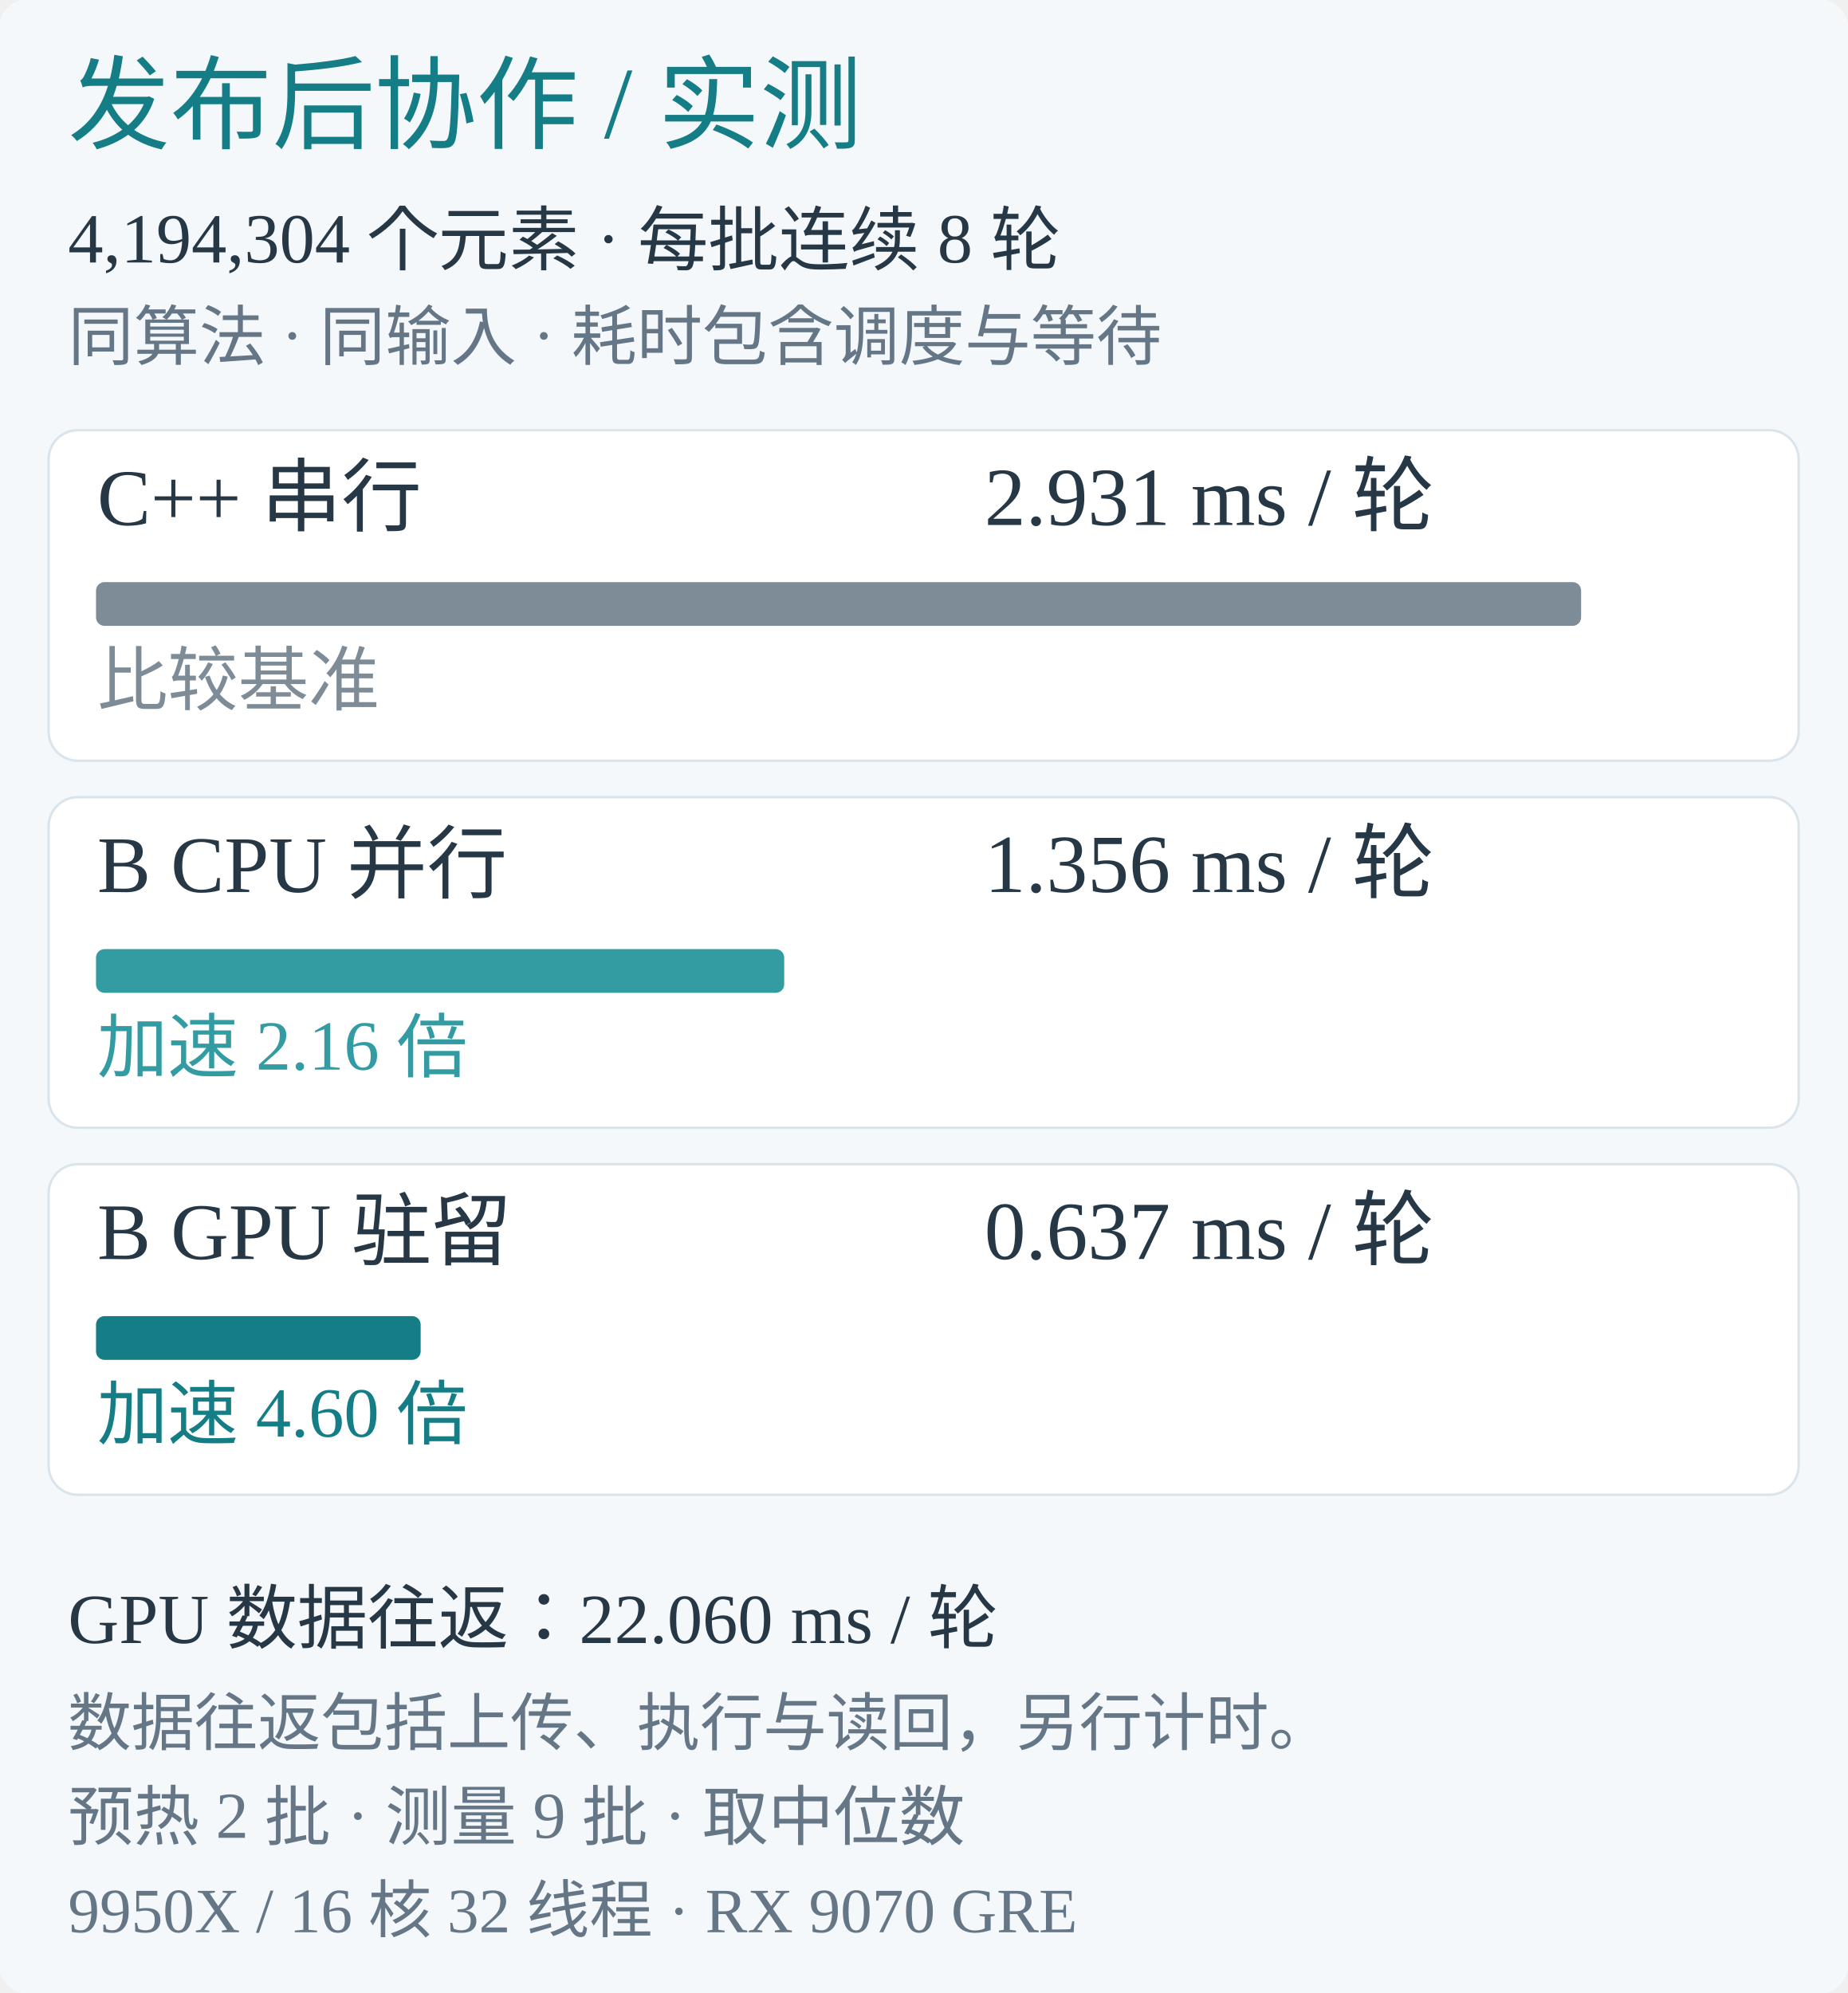
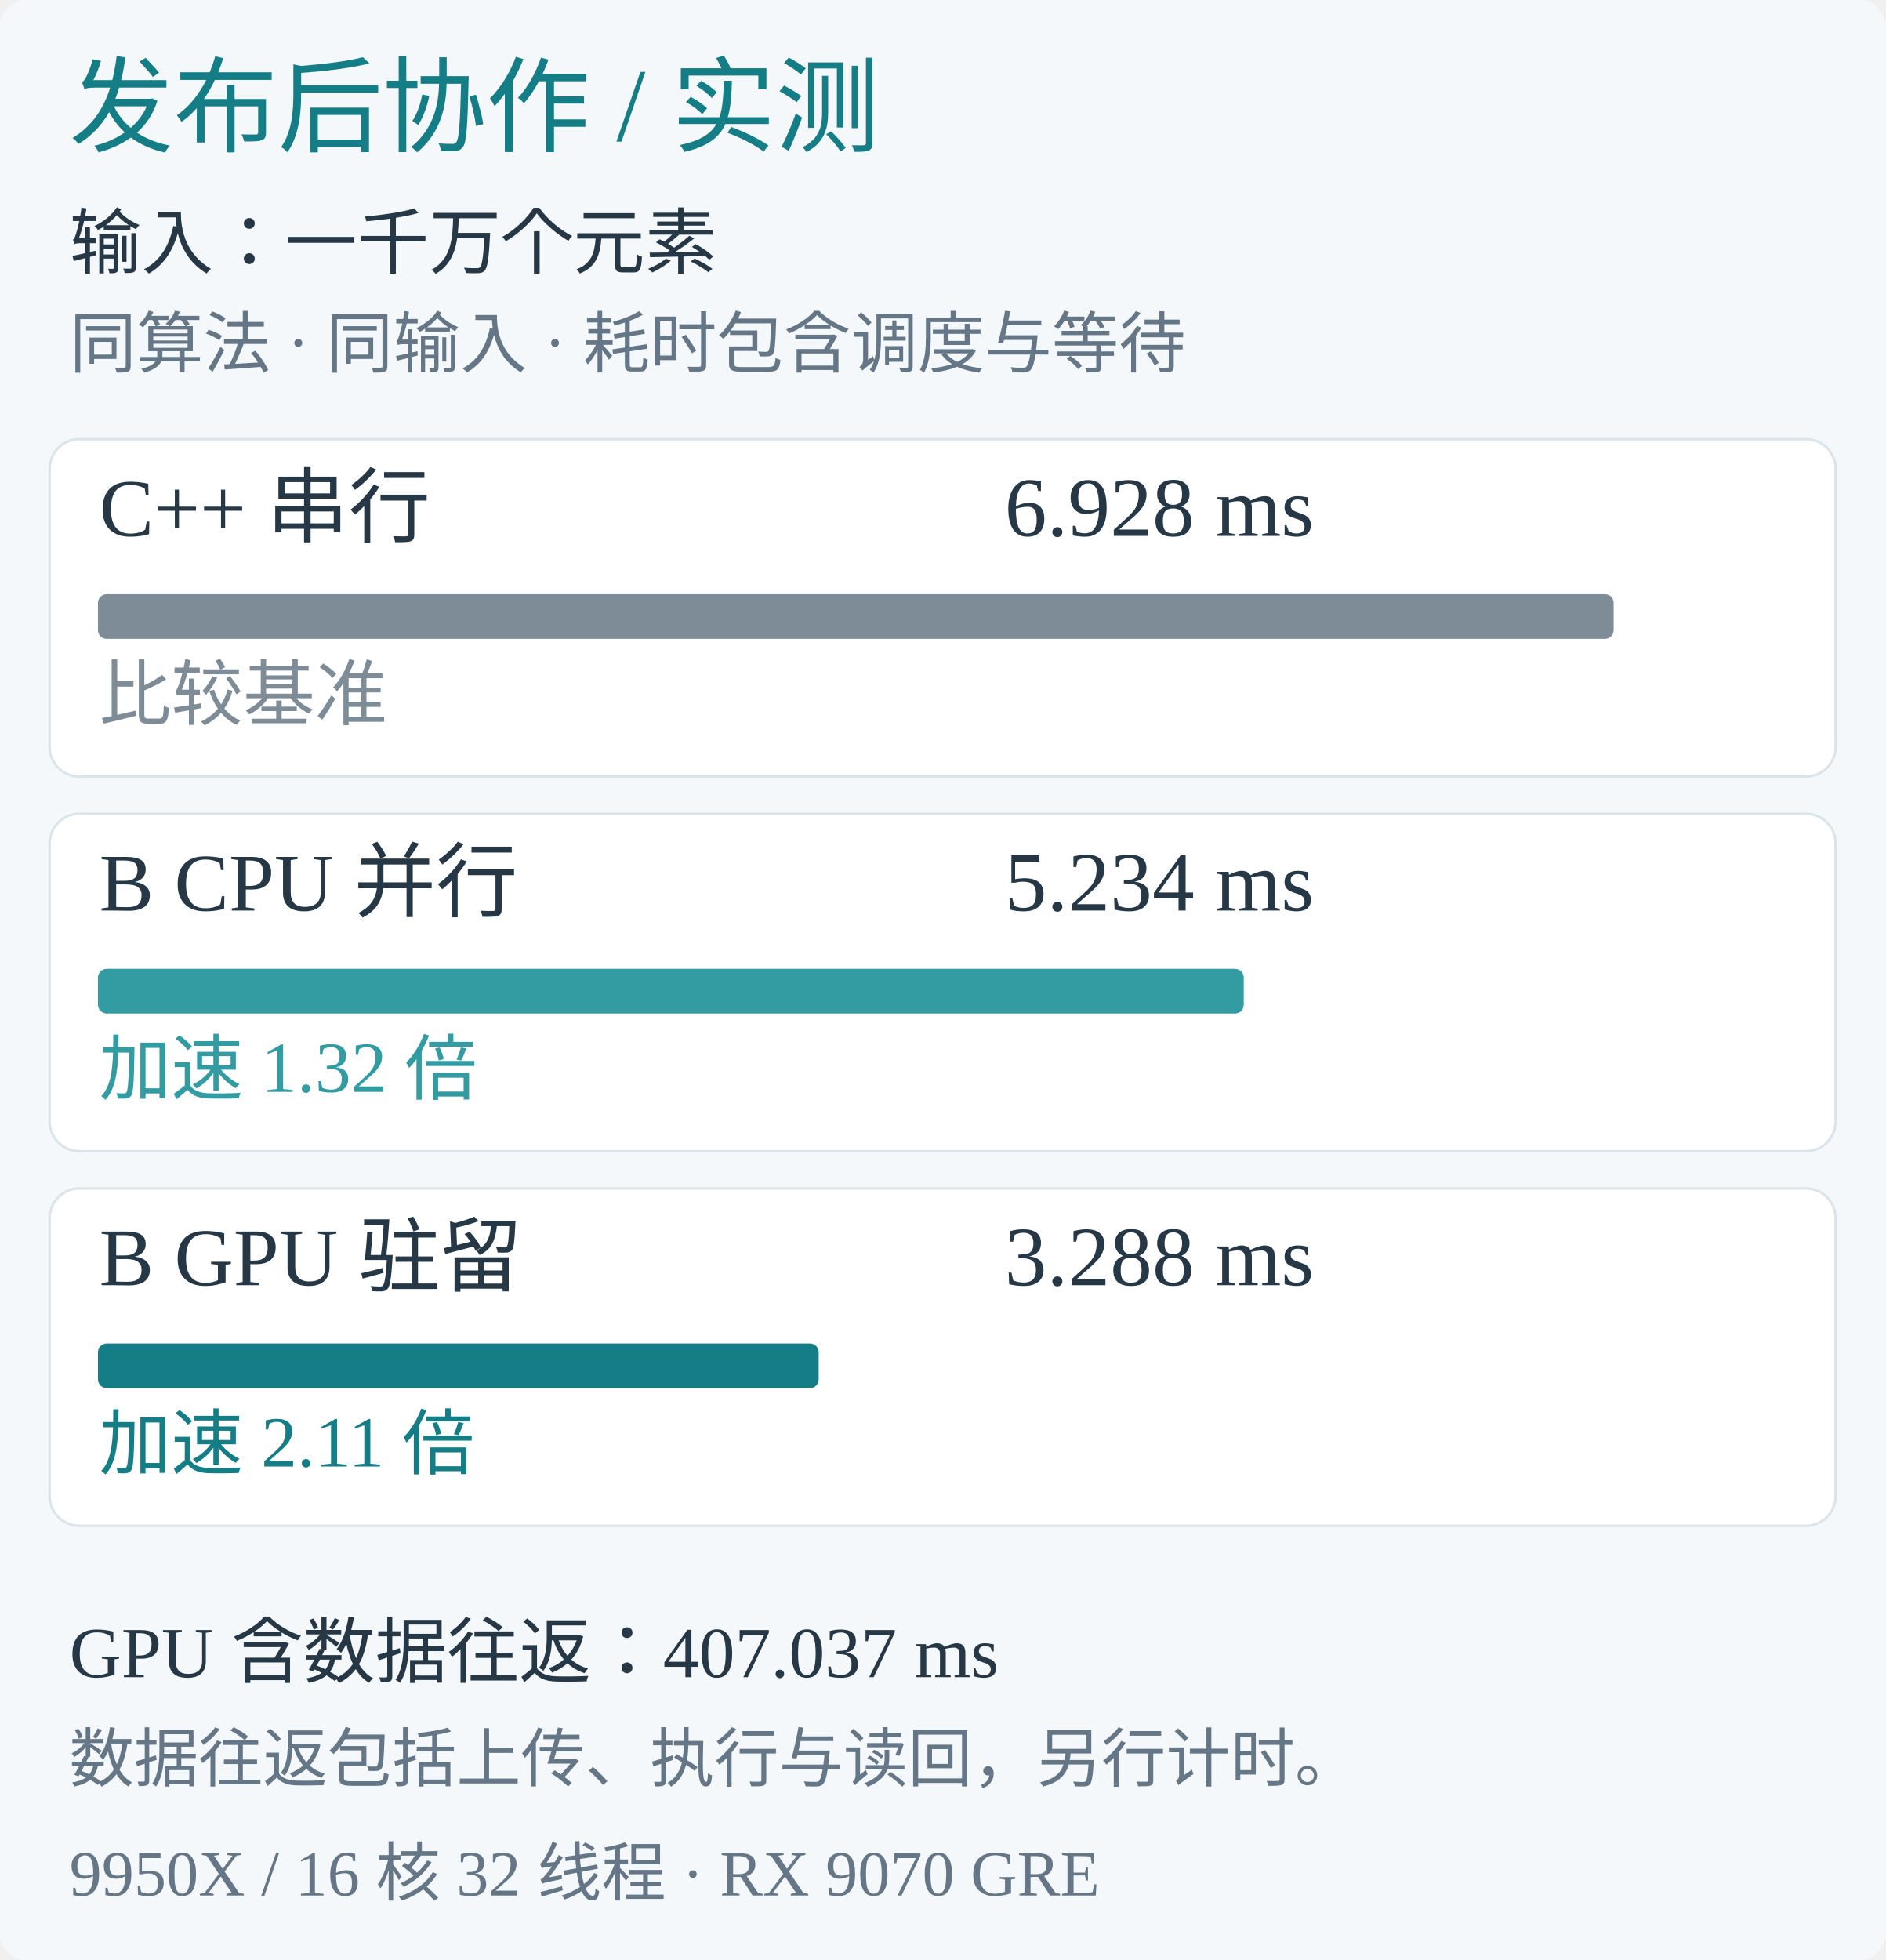
- <svg xmlns="http://www.w3.org/2000/svg" width="760" height="820">
-   <rect x="0" y="0" width="760" height="820" rx="12" fill="#f5f8fa" stroke="#f5f8fa" />
+ <svg xmlns="http://www.w3.org/2000/svg" width="760" height="790">
+   <rect x="0" y="0" width="760" height="790" rx="12" fill="#f5f8fa" stroke="#f5f8fa" />
  <text x="28" y="58" font-size="42" fill="#147d86">发布后协作 / 实测</text>
-   <text x="28" y="108" font-size="29" fill="#263746">4,194,304 个元素 · 每批连续 8 轮</text>
+   <text x="28" y="108" font-size="29" fill="#263746">输入：一千万个元素</text>
  <text x="28" y="148" font-size="27" fill="#657787">同算法 · 同输入 · 耗时包含调度与等待</text>
  <rect x="20" y="177" width="720" height="136" rx="12" fill="#ffffff" stroke="#d9e4eb" />
  <text x="40" y="216" font-size="33" fill="#263746">C++ 串行</text>
-   <text x="405" y="216" font-size="34" fill="#263746">2.931 ms / 轮</text>
+   <text x="405" y="216" font-size="34" fill="#263746">6.928 ms</text>
  <rect x="40" y="240" width="610.0" height="17" rx="3" fill="#7e8c97" stroke="#7e8c97" />
  <text x="40" y="290" font-size="29" fill="#7e8c97">比较基准</text>
  <rect x="20" y="328" width="720" height="136" rx="12" fill="#ffffff" stroke="#d9e4eb" />
  <text x="40" y="367" font-size="33" fill="#263746">B CPU 并行</text>
-   <text x="405" y="367" font-size="34" fill="#263746">1.356 ms / 轮</text>
-   <rect x="40" y="391" width="282.139" height="17" rx="3" fill="#339ba2" stroke="#339ba2" />
-   <text x="40" y="441" font-size="29" fill="#339ba2">加速 2.16 倍</text>
+   <text x="405" y="367" font-size="34" fill="#263746">5.234 ms</text>
+   <rect x="40" y="391" width="460.888" height="17" rx="3" fill="#339ba2" stroke="#339ba2" />
+   <text x="40" y="441" font-size="29" fill="#339ba2">加速 1.32 倍</text>
  <rect x="20" y="479" width="720" height="136" rx="12" fill="#ffffff" stroke="#d9e4eb" />
  <text x="40" y="518" font-size="33" fill="#263746">B GPU 驻留</text>
-   <text x="405" y="518" font-size="34" fill="#263746">0.637 ms / 轮</text>
-   <rect x="40" y="542" width="132.568" height="17" rx="3" fill="#147d86" stroke="#147d86" />
-   <text x="40" y="592" font-size="29" fill="#147d86">加速 4.60 倍</text>
-   <text x="28" y="676" font-size="29" fill="#263746">GPU 数据往返：22.060 ms / 轮</text>
+   <text x="405" y="518" font-size="34" fill="#263746">3.288 ms</text>
+   <rect x="40" y="542" width="289.534" height="17" rx="3" fill="#147d86" stroke="#147d86" />
+   <text x="40" y="592" font-size="29" fill="#147d86">加速 2.11 倍</text>
+   <text x="28" y="676" font-size="29" fill="#263746">GPU 含数据往返：407.037 ms</text>
  <text x="28" y="718" font-size="26" fill="#657787">数据往返包括上传、执行与读回，另行计时。</text>
-   <text x="28" y="757" font-size="27" fill="#657787">预热 2 批 · 测量 9 批 · 取中位数</text>
-   <text x="28" y="795" font-size="26" fill="#657787">9950X / 16 核 32 线程 · RX 9070 GRE</text>
+   <text x="28" y="764" font-size="26" fill="#657787">9950X / 16 核 32 线程 · RX 9070 GRE</text>
</svg>
